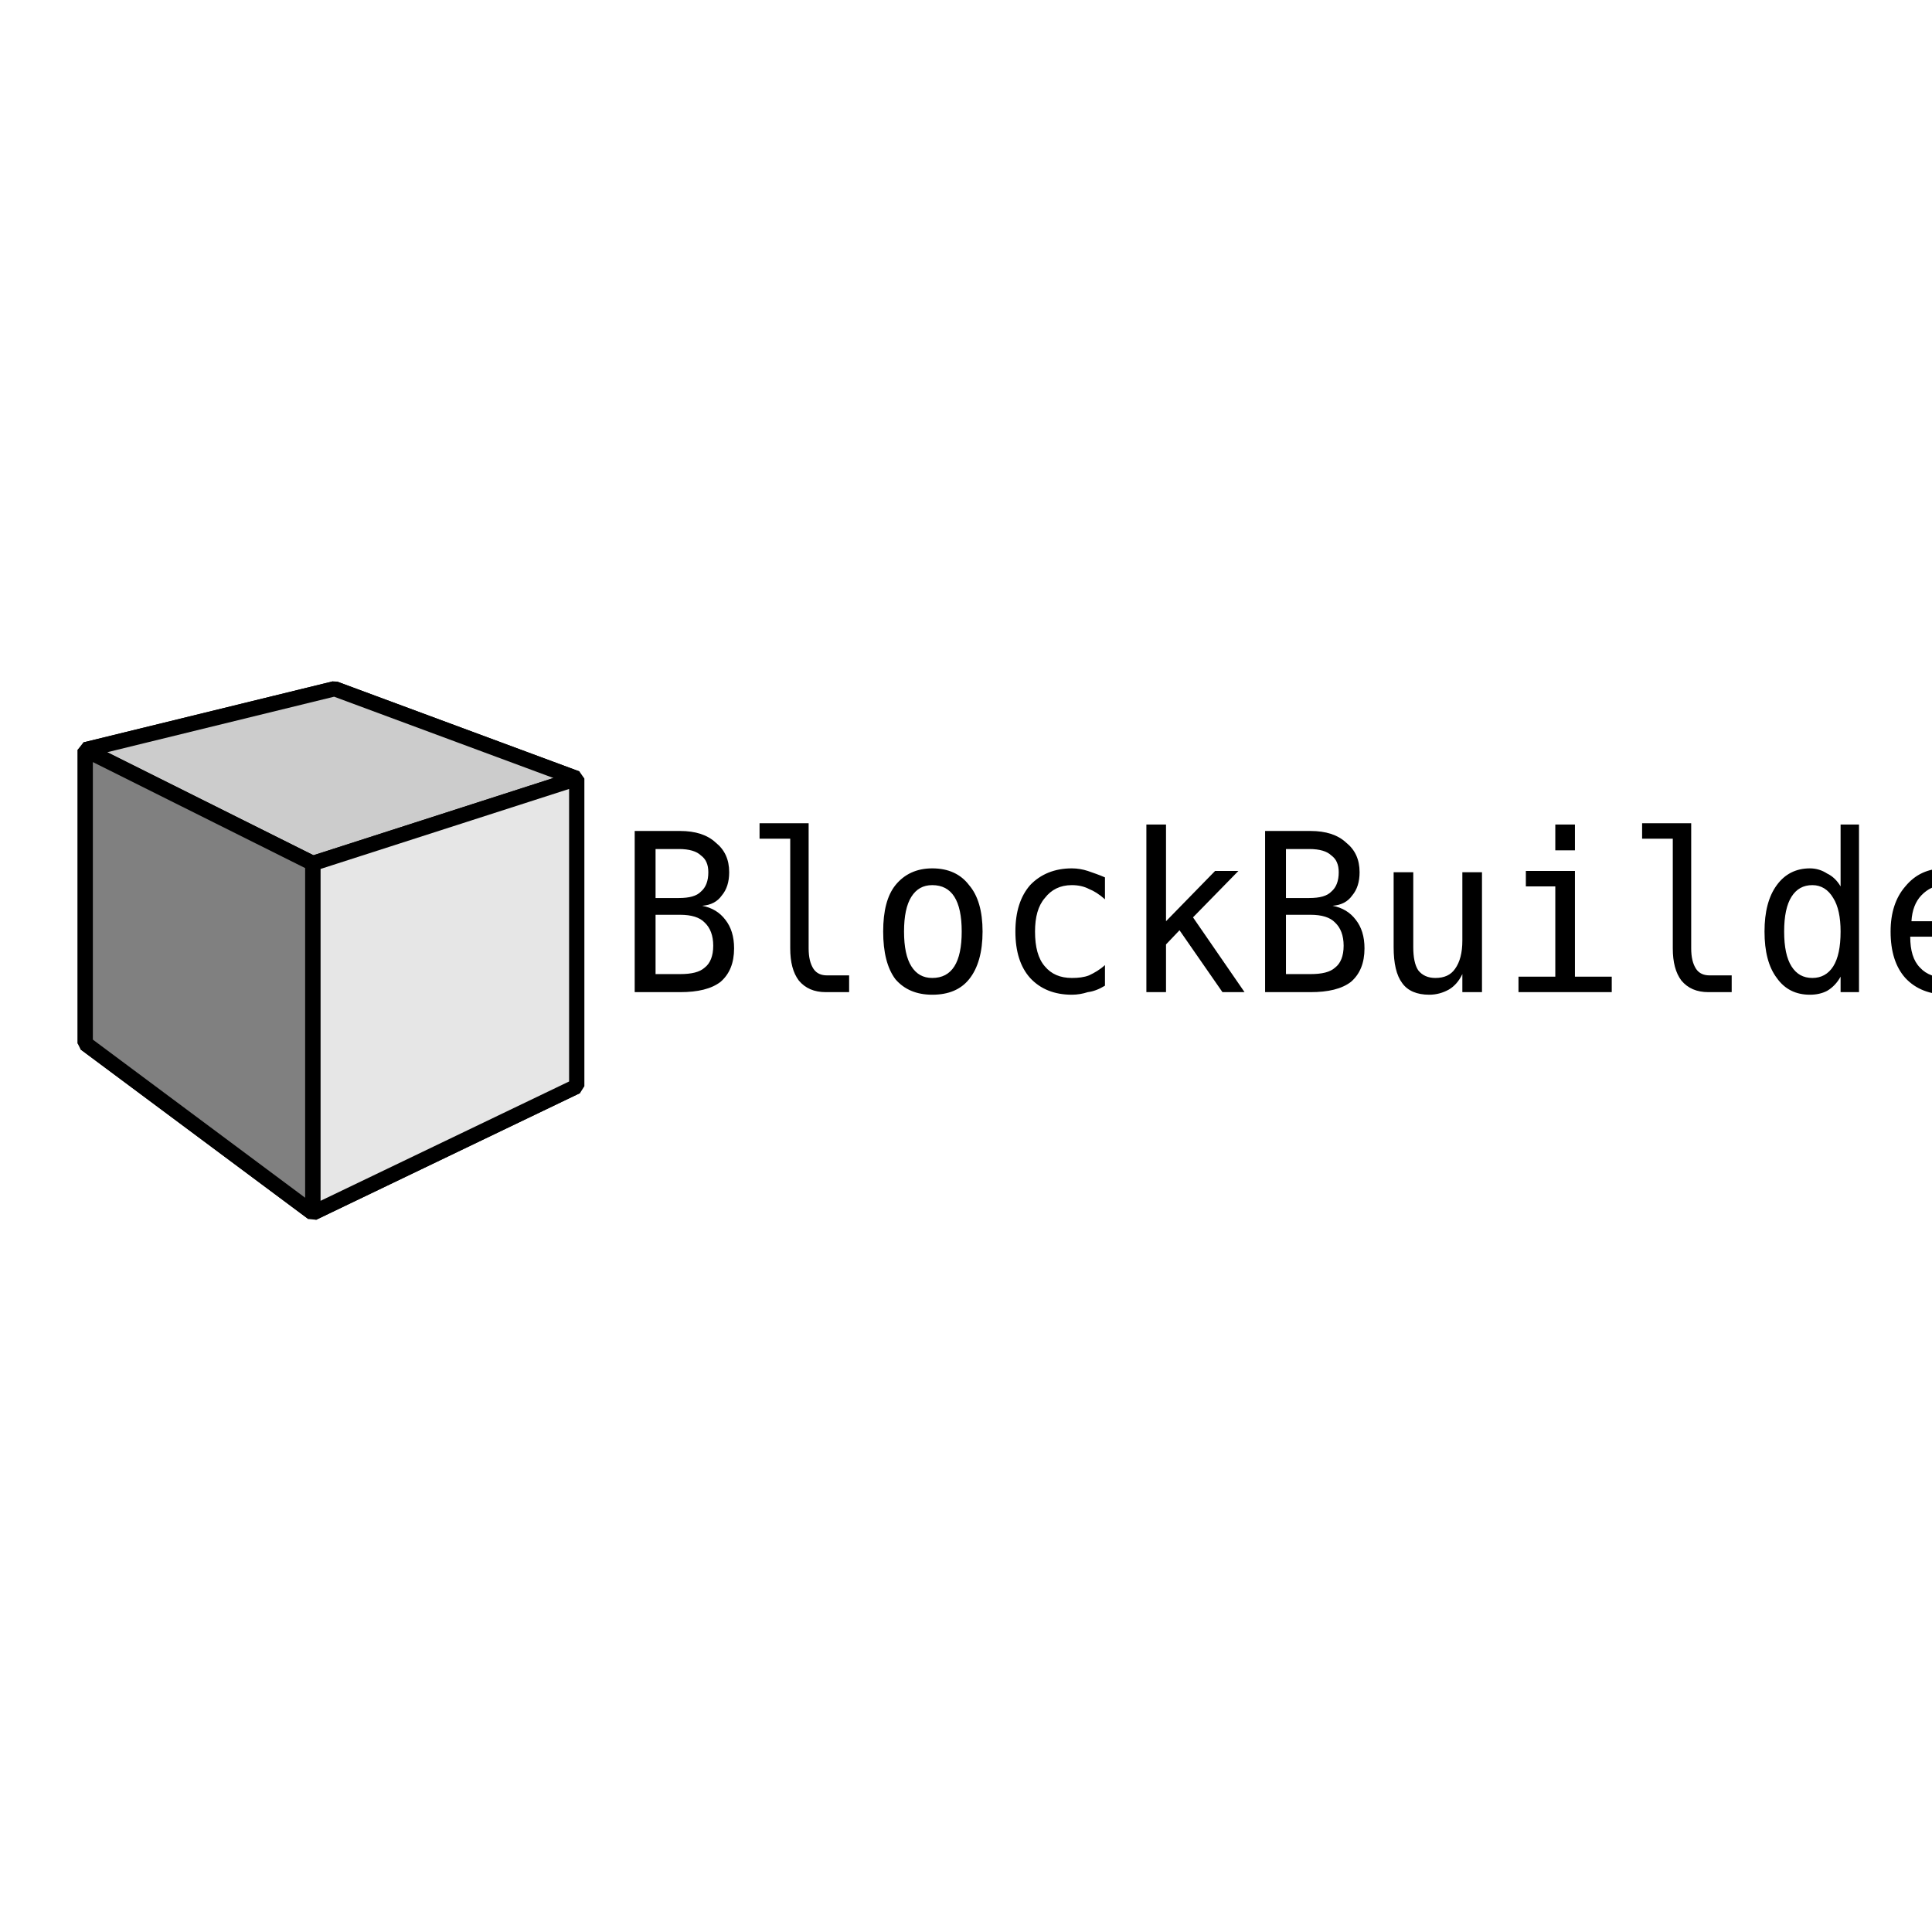
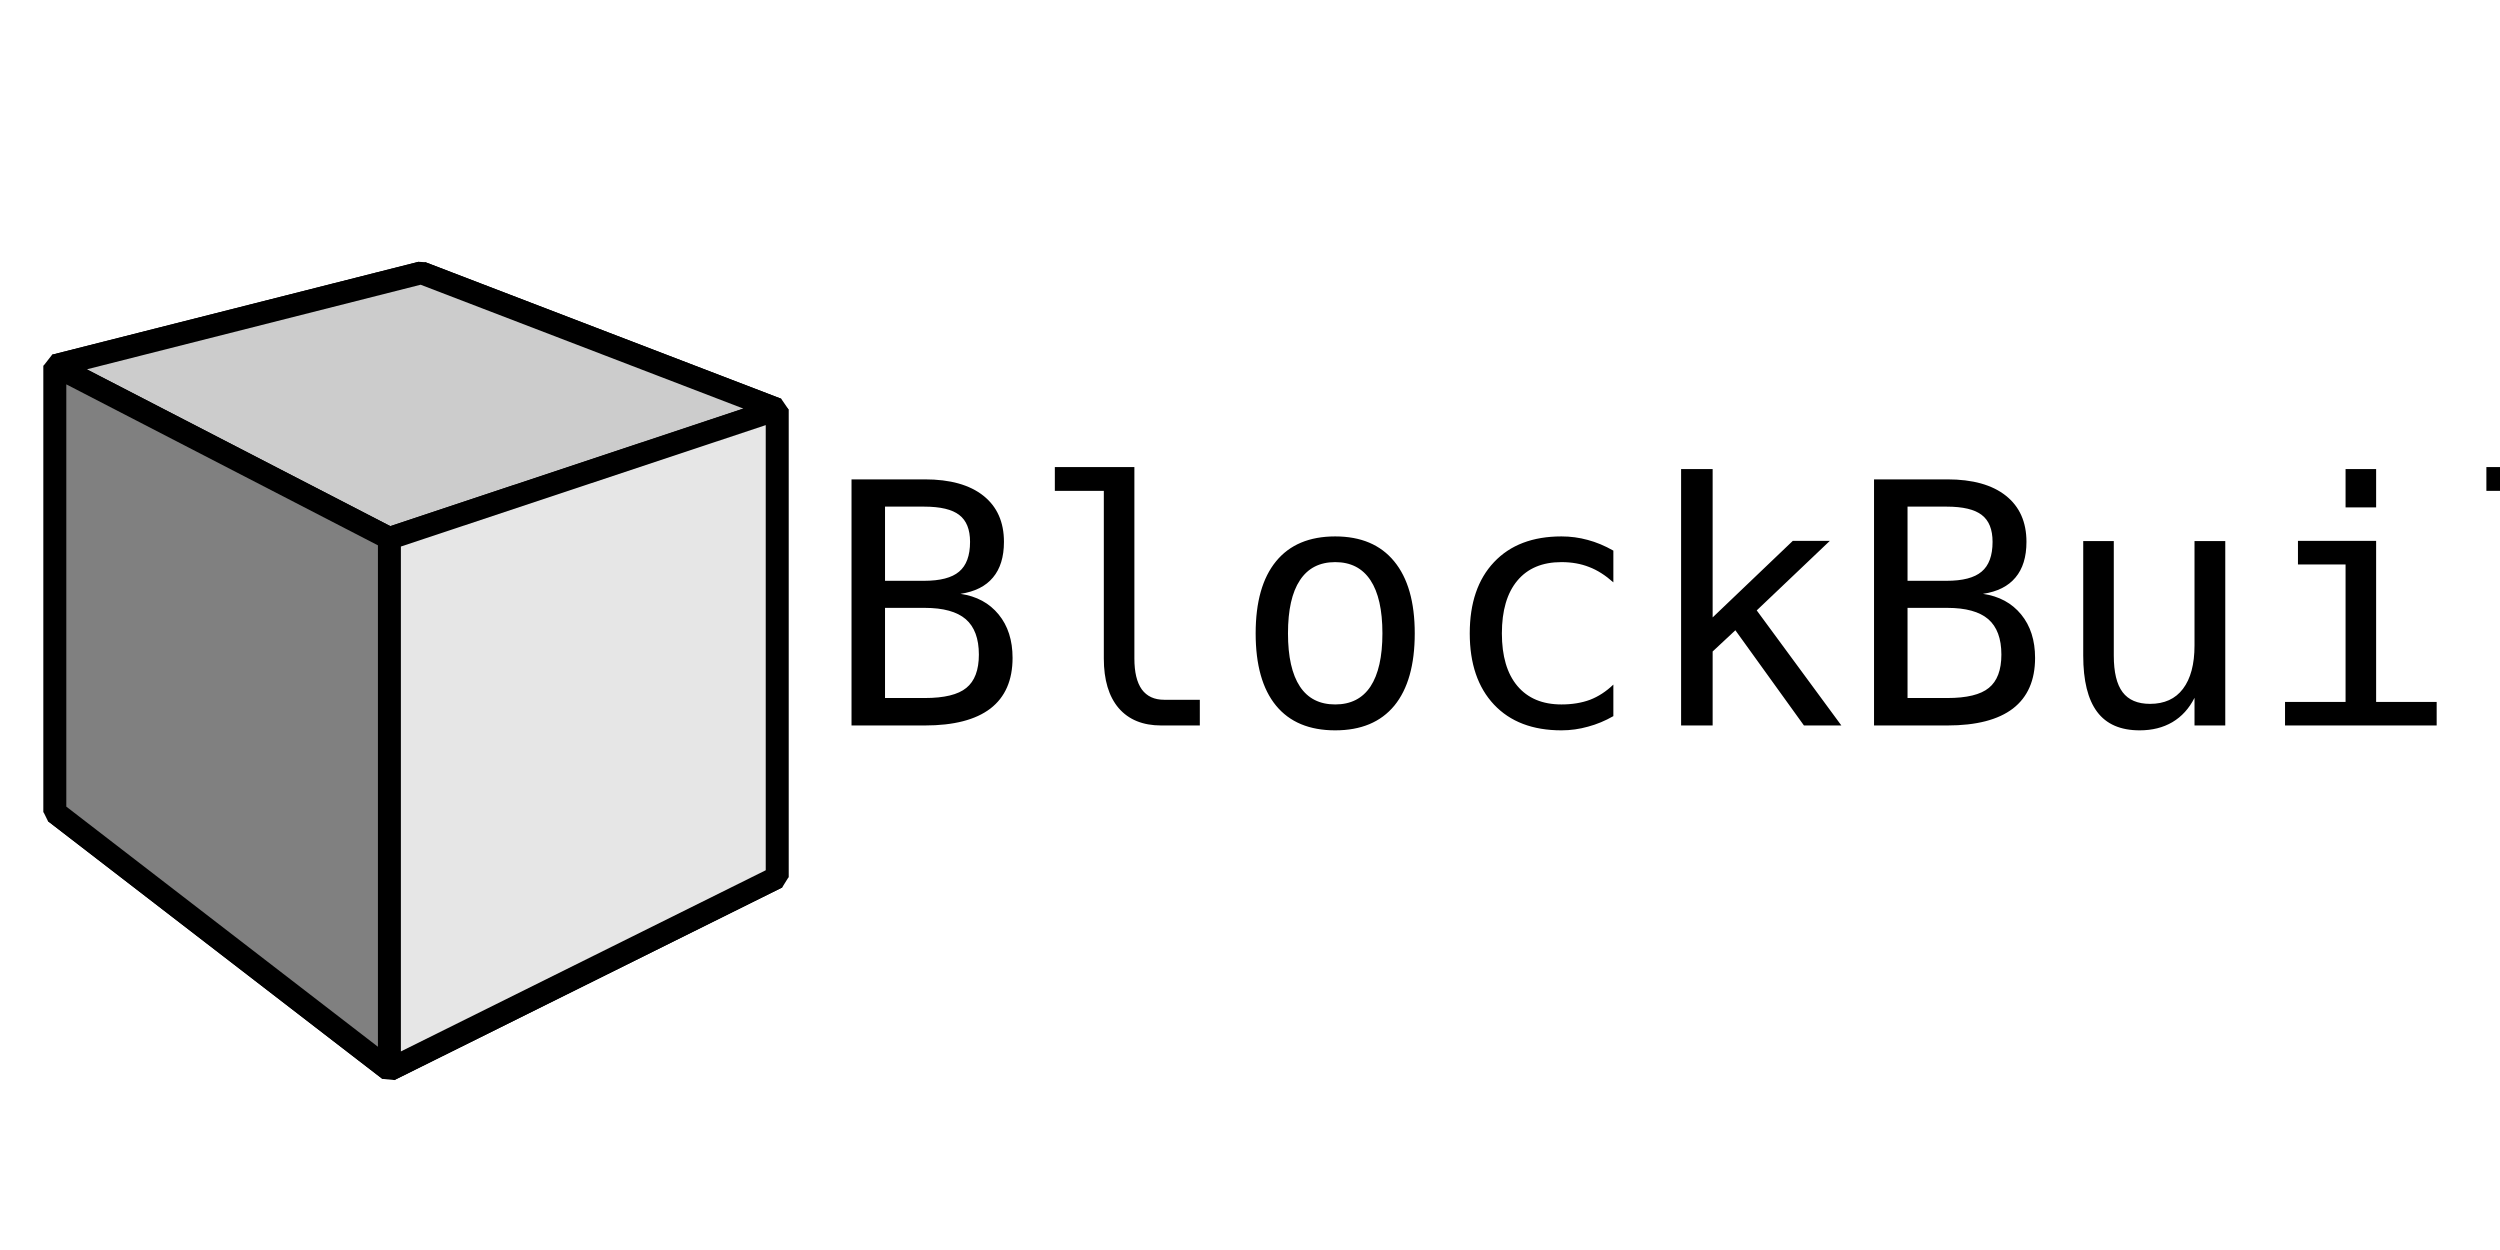
- <svg xmlns="http://www.w3.org/2000/svg" viewBox="0 0 24 24" fill="black" width="48px" height="48px" version="1.1" id="svg87">
+ <svg xmlns="http://www.w3.org/2000/svg" viewBox="0 0 200 100" fill="#000000" width="400" height="200" version="1.1" id="svg87">
  <defs id="defs91">
    </defs>
-   <path d="M0 0h24v24H0V0z" fill="none" id="path83" />
+   <path d="M 0,0 H 24 V 24 H 0 Z" fill="none" id="path83" />
  <g style="fill:#000000;stroke:#000000;stroke-width:0.189;stroke-linecap:round;stroke-linejoin:bevel;stroke-miterlimit:4;stroke-dasharray:none;stroke-dashoffset:0;stroke-opacity:1;paint-order:fill markers stroke" id="g245">
-     <path points="7.164,9.671 7.164,13.494 4.156,11.83 4.156,8.556 " d="M 4.156,8.556 7.164,9.671 V 13.494 L 4.156,11.83 Z" style="fill:#e9e9ff;fill-rule:evenodd;stroke:#000000;stroke-width:0.189;stroke-linecap:round;stroke-linejoin:bevel;stroke-miterlimit:4;stroke-dasharray:none;stroke-dashoffset:0;stroke-opacity:1;paint-order:fill markers stroke" id="path257" />
-     <path points="1.059,12.962 4.156,11.83 4.156,8.556 1.059,9.314 " d="M 1.059,9.314 V 12.962 L 4.156,11.83 V 8.556 Z" style="fill:#353564;fill-rule:evenodd;stroke:#000000;stroke-width:0.189;stroke-linecap:round;stroke-linejoin:bevel;stroke-miterlimit:4;stroke-dasharray:none;stroke-dashoffset:0;stroke-opacity:1;paint-order:fill markers stroke" id="path247" />
-     <path points="3.886,15.067 7.164,13.494 4.156,11.83 1.059,12.962 " d="M 1.059,12.962 3.886,15.067 7.164,13.494 4.156,11.83 Z" style="fill:#afafde;fill-rule:evenodd;stroke:#000000;stroke-width:0.189;stroke-linecap:round;stroke-linejoin:bevel;stroke-miterlimit:4;stroke-dasharray:none;stroke-dashoffset:0;stroke-opacity:1;paint-order:fill markers stroke" id="path255" />
-     <path points="3.886,10.726 7.164,9.671 4.156,8.556 1.059,9.314 " d="M 1.059,9.314 3.886,10.726 7.164,9.671 4.156,8.556 Z" style="fill:#cccccc;fill-rule:evenodd;stroke:#000000;stroke-width:0.189;stroke-linecap:round;stroke-linejoin:bevel;stroke-miterlimit:4;stroke-dasharray:none;stroke-dashoffset:0;stroke-opacity:1;paint-order:fill markers stroke" id="path249" />
-     <path points="3.886,15.067 7.164,13.494 7.164,9.671 3.886,10.726 " d="m 3.886,10.726 v 4.342 L 7.164,13.494 V 9.671 Z" style="fill:#e6e6e6;fill-rule:evenodd;stroke:#000000;stroke-width:0.189;stroke-linecap:round;stroke-linejoin:bevel;stroke-miterlimit:4;stroke-dasharray:none;stroke-dashoffset:0;stroke-opacity:1;paint-order:fill markers stroke" id="path253" />
-     <path points="3.886,10.726 3.886,15.067 1.059,12.962 1.059,9.314 " d="m 1.059,9.314 2.826,1.411 v 4.342 L 1.059,12.962 Z" style="fill:#808080;fill-rule:evenodd;stroke:#000000;stroke-width:0.189;stroke-linecap:round;stroke-linejoin:bevel;stroke-miterlimit:4;stroke-dasharray:none;stroke-dashoffset:0;stroke-opacity:1;paint-order:fill markers stroke" id="path251" />
+     <path points="62.168,32.748 62.168,70.184 33.706,53.891 33.706,21.826 " d="M 33.706,21.826 62.168,32.748 V 70.184 L 33.706,53.891 Z" style="fill:#e9e9ff;fill-rule:evenodd;stroke:#000000;stroke-width:1.819;stroke-linecap:round;stroke-linejoin:bevel;stroke-miterlimit:4;stroke-dasharray:none;stroke-dashoffset:0;stroke-opacity:1;paint-order:fill markers stroke" id="path257" />
+     <path points="4.395,64.977 33.706,53.891 33.706,21.826 4.395,29.255 " d="M 4.395,29.255 V 64.977 L 33.706,53.891 V 21.826 Z" style="fill:#353564;fill-rule:evenodd;stroke:#000000;stroke-width:1.819;stroke-linecap:round;stroke-linejoin:bevel;stroke-miterlimit:4;stroke-dasharray:none;stroke-dashoffset:0;stroke-opacity:1;paint-order:fill markers stroke" id="path247" />
+     <path points="31.144,85.59 62.168,70.184 33.706,53.891 4.395,64.977 " d="M 4.395,64.977 31.144,85.59 62.168,70.184 33.706,53.891 Z" style="fill:#afafde;fill-rule:evenodd;stroke:#000000;stroke-width:1.819;stroke-linecap:round;stroke-linejoin:bevel;stroke-miterlimit:4;stroke-dasharray:none;stroke-dashoffset:0;stroke-opacity:1;paint-order:fill markers stroke" id="path255" />
+     <path points="31.144,43.073 62.168,32.748 33.706,21.826 4.395,29.255 " d="M 4.395,29.255 31.144,43.073 62.168,32.748 33.706,21.826 Z" style="fill:#cccccc;fill-rule:evenodd;stroke:#000000;stroke-width:1.819;stroke-linecap:round;stroke-linejoin:bevel;stroke-miterlimit:4;stroke-dasharray:none;stroke-dashoffset:0;stroke-opacity:1;paint-order:fill markers stroke" id="path249" />
+     <path points="31.144,85.59 62.168,70.184 62.168,32.748 31.144,43.073 " d="M 31.144,43.073 V 85.59 L 62.168,70.184 V 32.748 Z" style="fill:#e6e6e6;fill-rule:evenodd;stroke:#000000;stroke-width:1.819;stroke-linecap:round;stroke-linejoin:bevel;stroke-miterlimit:4;stroke-dasharray:none;stroke-dashoffset:0;stroke-opacity:1;paint-order:fill markers stroke" id="path253" />
+     <path points="31.144,43.073 31.144,85.59 4.395,64.977 4.395,29.255 " d="M 4.395,29.255 31.144,43.073 V 85.59 L 4.395,64.977 Z" style="fill:#808080;fill-rule:evenodd;stroke:#000000;stroke-width:1.819;stroke-linecap:round;stroke-linejoin:bevel;stroke-miterlimit:4;stroke-dasharray:none;stroke-dashoffset:0;stroke-opacity:1;paint-order:fill markers stroke" id="path251" />
  </g>
-   <text transform="scale(0.9755527,1.02506)" id="text879" y="12.021" x="7.864" style="font-style:normal;font-variant:normal;font-weight:normal;font-stretch:normal;font-size:2.667px;line-height:1.25;font-family:Inconsolata;-inkscape-font-specification:'Inconsolata, Normal';font-variant-ligatures:normal;font-variant-caps:normal;font-variant-numeric:normal;font-variant-east-asian:normal;letter-spacing:0px;word-spacing:0px;fill:#000000;fill-opacity:1;stroke:none;stroke-width:0.056" xml:space="preserve">
-     <tspan style="font-style:normal;font-variant:normal;font-weight:normal;font-stretch:normal;font-size:2.667px;font-family:Inconsolata;-inkscape-font-specification:'Inconsolata, Normal';font-variant-ligatures:normal;font-variant-caps:normal;font-variant-numeric:normal;font-variant-east-asian:normal;stroke-width:0.056" y="12.021" x="7.864" id="tspan877">BlockBuilder</tspan>
+   <text transform="scale(1.003115,0.9968944)" id="text879" y="58.221" x="65.707" style="font-style:normal;font-variant:normal;font-weight:300;font-stretch:condensed;font-size:27.091px;line-height:1.25;font-family:Inconsolata;-inkscape-font-specification:'Inconsolata, Light Condensed';font-variant-ligatures:normal;font-variant-caps:normal;font-variant-numeric:normal;font-variant-east-asian:normal;letter-spacing:0px;word-spacing:0px;fill:#000000;fill-opacity:1;stroke:none;stroke-width:0.565" xml:space="preserve">
+     <tspan style="font-style:normal;font-variant:normal;font-weight:300;font-stretch:condensed;font-size:27.091px;font-family:Inconsolata;-inkscape-font-specification:'Inconsolata, Light Condensed';font-variant-ligatures:normal;font-variant-caps:normal;font-variant-numeric:normal;font-variant-east-asian:normal;stroke-width:0.565" y="58.221" x="65.707" id="tspan877">BlockBuilder</tspan>
  </text>
</svg>
